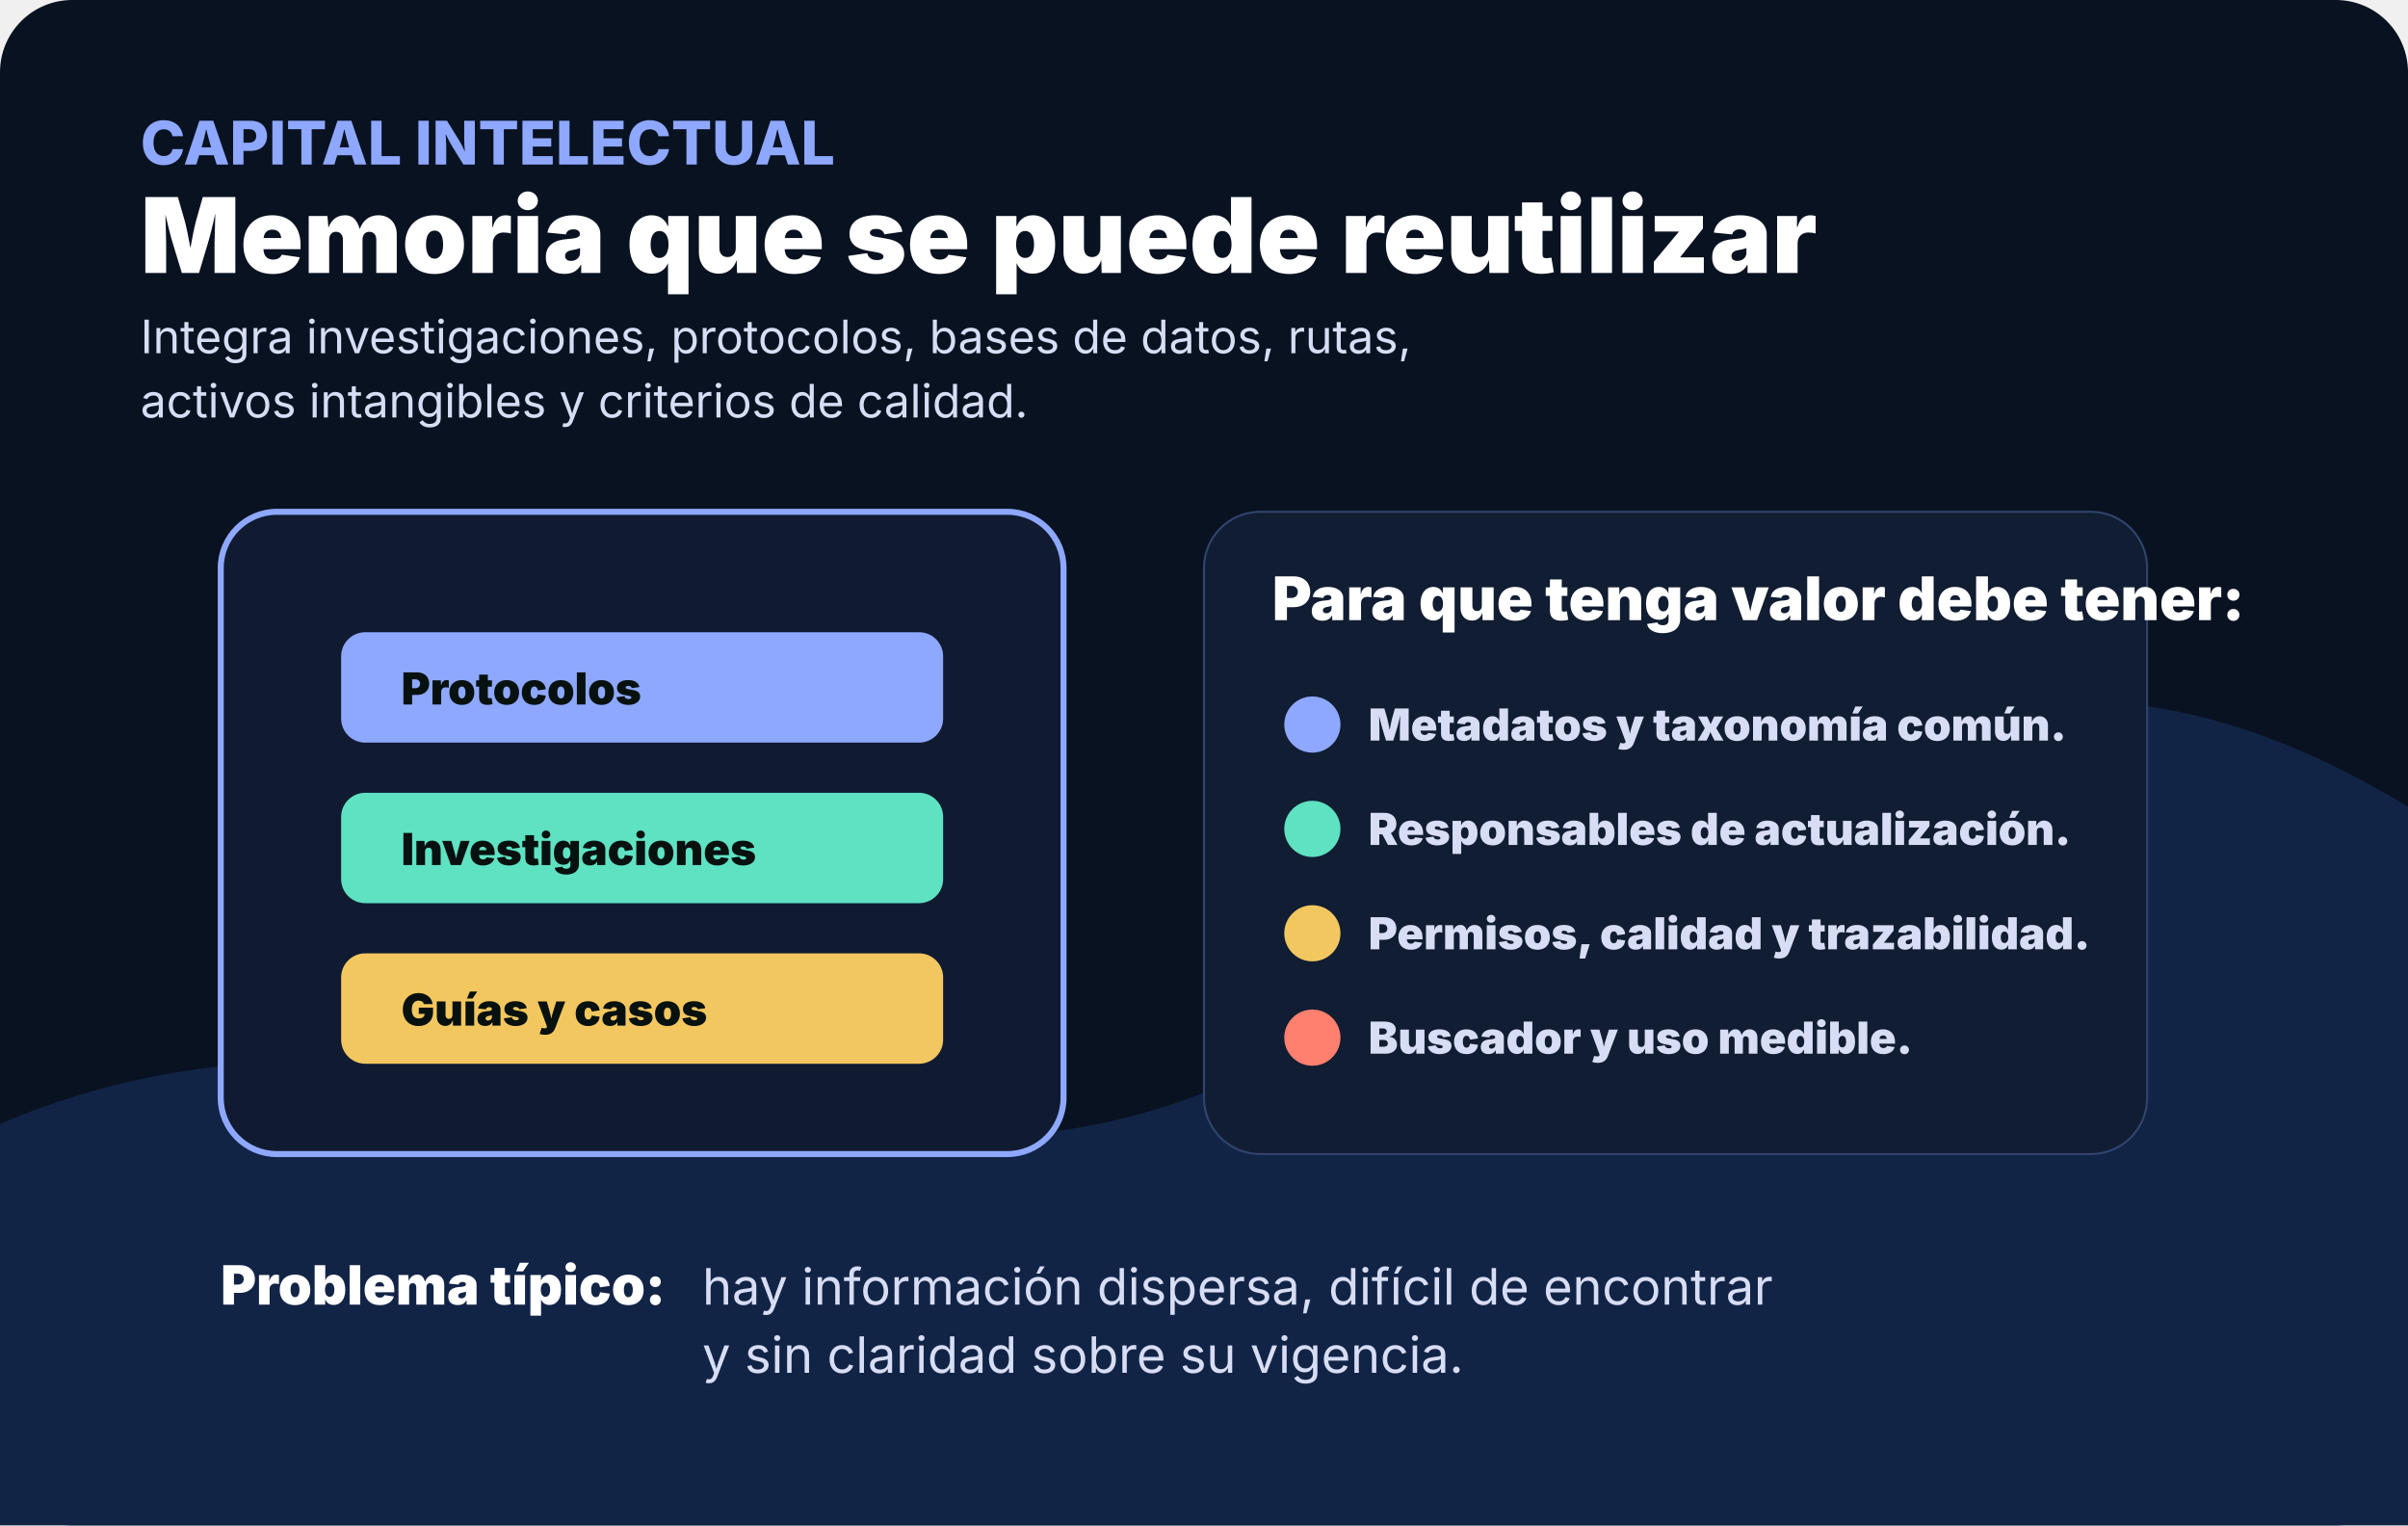
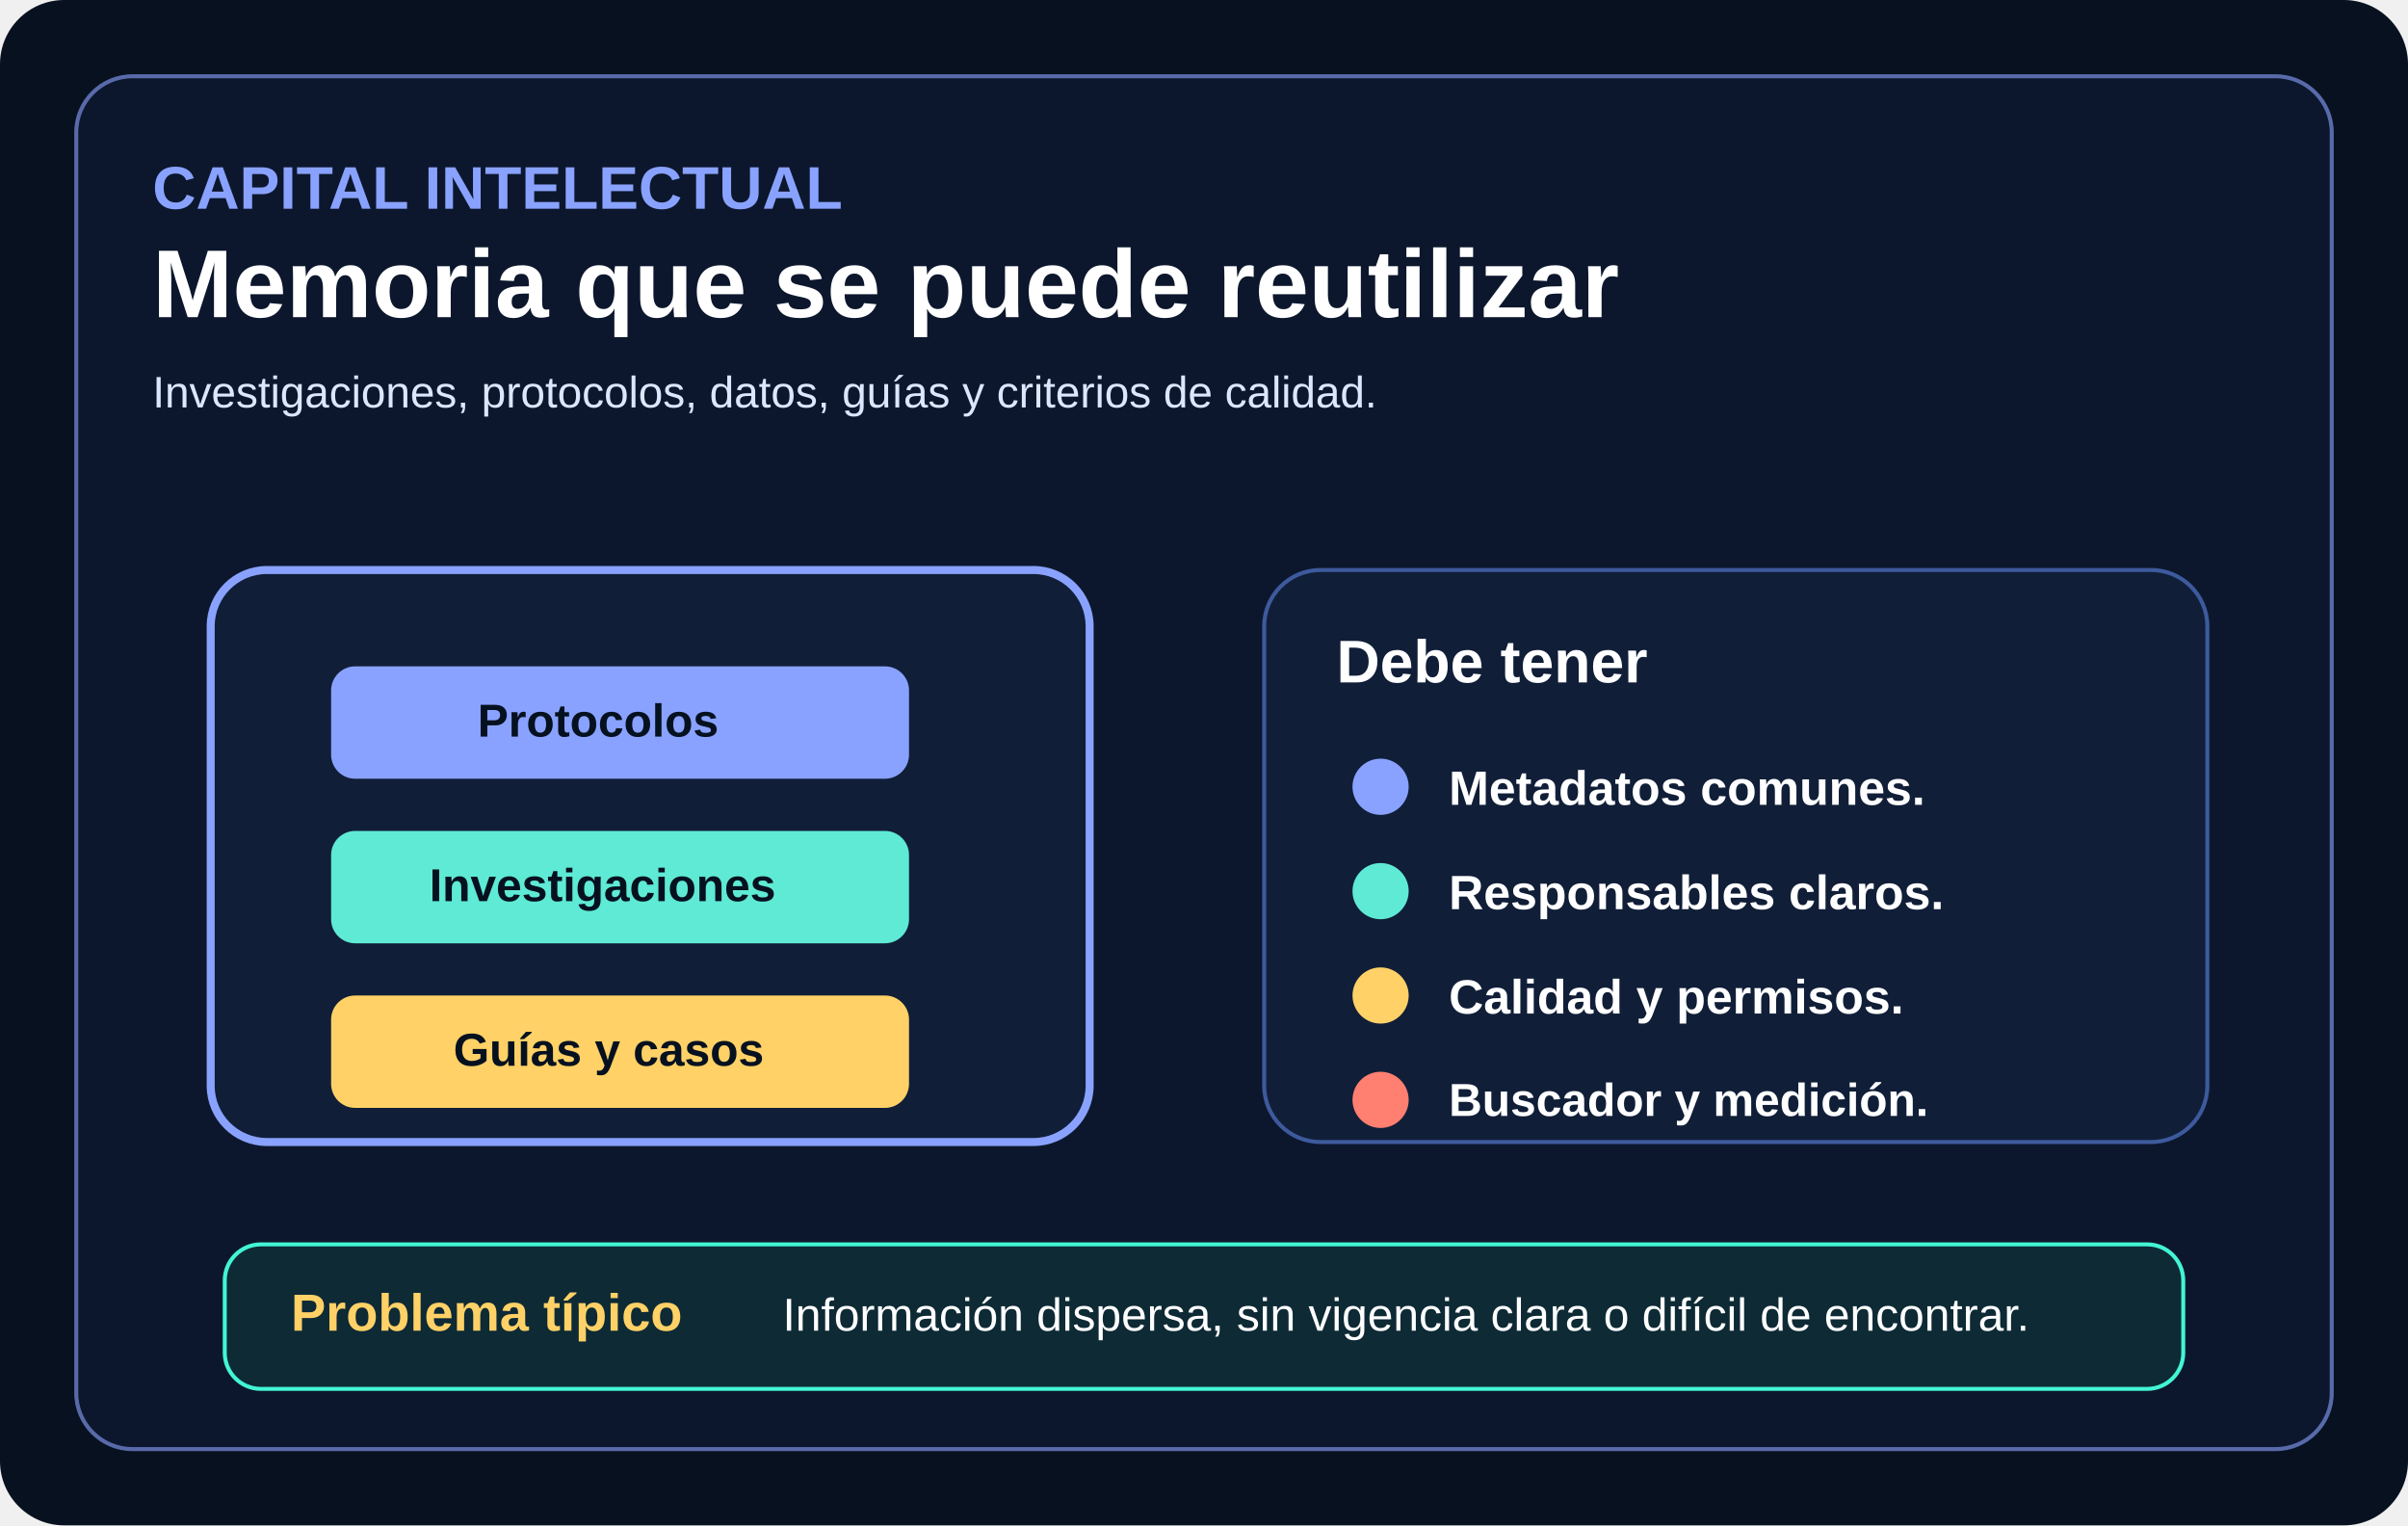
<svg xmlns="http://www.w3.org/2000/svg" viewBox="0 0 1200 760" role="img" aria-labelledby="title desc">
-   <rect width="1200" height="760" rx="36" fill="#091221" />
-   <path d="M0 560C240 458 430 650 650 520s350-240 550-118v358H0Z" fill="#122446" />
-   <text x="70" y="82" fill="#8ea8ff" font-family="Inter,Segoe UI,sans-serif" font-size="30" font-weight="800">CAPITAL INTELECTUAL</text>
-   <text x="70" y="136" fill="#fff" font-family="Inter,Segoe UI,sans-serif" font-size="52" font-weight="900">Memoria que se puede reutilizar</text>
-   <text x="70" y="176" fill="#d7ddf4" font-family="Inter,Segoe UI,sans-serif" font-size="23">Integra investigaciones, protocolos, bases de datos, rutas,</text>
-   <text x="70" y="208" fill="#d7ddf4" font-family="Inter,Segoe UI,sans-serif" font-size="23">activos intangibles y criterios de calidad.</text>
-   <g transform="translate(110 255)">
-     <rect width="420" height="320" rx="28" fill="#101b32" stroke="#8ea8ff" stroke-width="3" />
-     <rect x="60" y="60" width="300" height="55" rx="12" fill="#8ea8ff" />
-     <rect x="60" y="140" width="300" height="55" rx="12" fill="#5ee2c2" />
-     <rect x="60" y="220" width="300" height="55" rx="12" fill="#f3c75f" />
-     <text x="90" y="96" fill="#07110f" font-family="Inter,Segoe UI,sans-serif" font-size="22" font-weight="950">Protocolos</text>
-     <text x="90" y="176" fill="#07110f" font-family="Inter,Segoe UI,sans-serif" font-size="22" font-weight="950">Investigaciones</text>
-     <text x="90" y="256" fill="#07110f" font-family="Inter,Segoe UI,sans-serif" font-size="22" font-weight="950">Guías y casos</text>
-   </g>
-   <g transform="translate(600 255)" font-family="Inter,Segoe UI,sans-serif">
-     <rect width="470" height="320" rx="28" fill="#111d32" stroke="#31446e" />
-     <text x="34" y="54" fill="#fff" font-size="30" font-weight="900">Para que tenga valor debe tener:</text>
-     <g font-size="22" font-weight="850">
-       <circle cx="54" cy="106" r="14" fill="#8ea8ff" />
-       <text x="82" y="114" fill="#d7ddf4">Metadatos y taxonomía común.</text>
-       <circle cx="54" cy="158" r="14" fill="#5ee2c2" />
-       <text x="82" y="166" fill="#d7ddf4">Responsables de actualización.</text>
-       <circle cx="54" cy="210" r="14" fill="#f3c75f" />
-       <text x="82" y="218" fill="#d7ddf4">Permisos, calidad y trazabilidad.</text>
-       <circle cx="54" cy="262" r="14" fill="#ff806f" />
-       <text x="82" y="270" fill="#d7ddf4">Buscador y uso medible.</text>
-     </g>
-   </g>
-   <text x="110" y="650" fill="#fff" font-family="Inter,Segoe UI,sans-serif" font-size="27" font-weight="900">Problema típico:</text>
-   <text x="350" y="650" fill="#d7ddf4" font-family="Inter,Segoe UI,sans-serif" font-size="25">hay información dispersa, difícil de encontrar</text>
-   <text x="350" y="684" fill="#d7ddf4" font-family="Inter,Segoe UI,sans-serif" font-size="25">y sin claridad sobre su vigencia.</text>
+   <rect width="1200" height="760" rx="32" fill="#071120" />
+   <rect x="38" y="38" width="1124" height="684" rx="28" fill="#0f1c35" stroke="#89a2ff" stroke-width="2" opacity=".62" />
+   <text x="76" y="104" fill="#89a2ff" font-family="Arial,Segoe UI,sans-serif" font-size="30" font-weight="800">CAPITAL INTELECTUAL</text>
+   <text x="76" y="158" fill="#ffffff" font-family="Arial,Segoe UI,sans-serif" font-size="48" font-weight="900">Memoria que se puede reutilizar</text>
+   <text x="76" y="203" fill="#dce6ff" font-family="Arial,Segoe UI,sans-serif" font-size="22">Investigaciones, protocolos, datos, guías y criterios de calidad.</text>
+   <rect x="105" y="284" width="438" height="285" rx="28" fill="#101e38" stroke="#89a2ff" stroke-width="4" />
+   <rect x="165" y="332" width="288" height="56" rx="12" fill="#89a2ff" />
+   <text x="238" y="367" fill="#061120" font-family="Arial,Segoe UI,sans-serif" font-size="23" font-weight="900">Protocolos</text>
+   <rect x="165" y="414" width="288" height="56" rx="12" fill="#5eead4" />
+   <text x="214" y="449" fill="#061120" font-family="Arial,Segoe UI,sans-serif" font-size="23" font-weight="900">Investigaciones</text>
+   <rect x="165" y="496" width="288" height="56" rx="12" fill="#ffd166" />
+   <text x="226" y="531" fill="#061120" font-family="Arial,Segoe UI,sans-serif" font-size="23" font-weight="900">Guías y casos</text>
+   <rect x="630" y="284" width="470" height="285" rx="28" fill="#101e38" stroke="#3d5a9d" stroke-width="2" />
+   <text x="666" y="340" fill="#ffffff" font-family="Arial,Segoe UI,sans-serif" font-size="30" font-weight="900">Debe tener</text>
+   <circle cx="688" cy="392" r="14" fill="#89a2ff" />
+   <text x="722" y="401" fill="#ffffff" font-family="Arial,Segoe UI,sans-serif" font-size="24" font-weight="800">Metadatos comunes.</text>
+   <circle cx="688" cy="444" r="14" fill="#5eead4" />
+   <text x="722" y="453" fill="#ffffff" font-family="Arial,Segoe UI,sans-serif" font-size="24" font-weight="800">Responsables claros.</text>
+   <circle cx="688" cy="496" r="14" fill="#ffd166" />
+   <text x="722" y="505" fill="#ffffff" font-family="Arial,Segoe UI,sans-serif" font-size="24" font-weight="800">Calidad y permisos.</text>
+   <circle cx="688" cy="548" r="14" fill="#ff7f70" />
+   <text x="722" y="556" fill="#ffffff" font-family="Arial,Segoe UI,sans-serif" font-size="23" font-weight="800">Buscador y medición.</text>
+   <rect x="112" y="620" width="976" height="72" rx="18" fill="#0d2a35" stroke="#42f5d4" stroke-width="2" />
+   <text x="145" y="663" fill="#ffd166" font-family="Arial,Segoe UI,sans-serif" font-size="26" font-weight="900">Problema típico</text>
+   <text x="390" y="663" fill="#ffffff" font-family="Arial,Segoe UI,sans-serif" font-size="23">Información dispersa, sin vigencia clara o difícil de encontrar.</text>
</svg>
